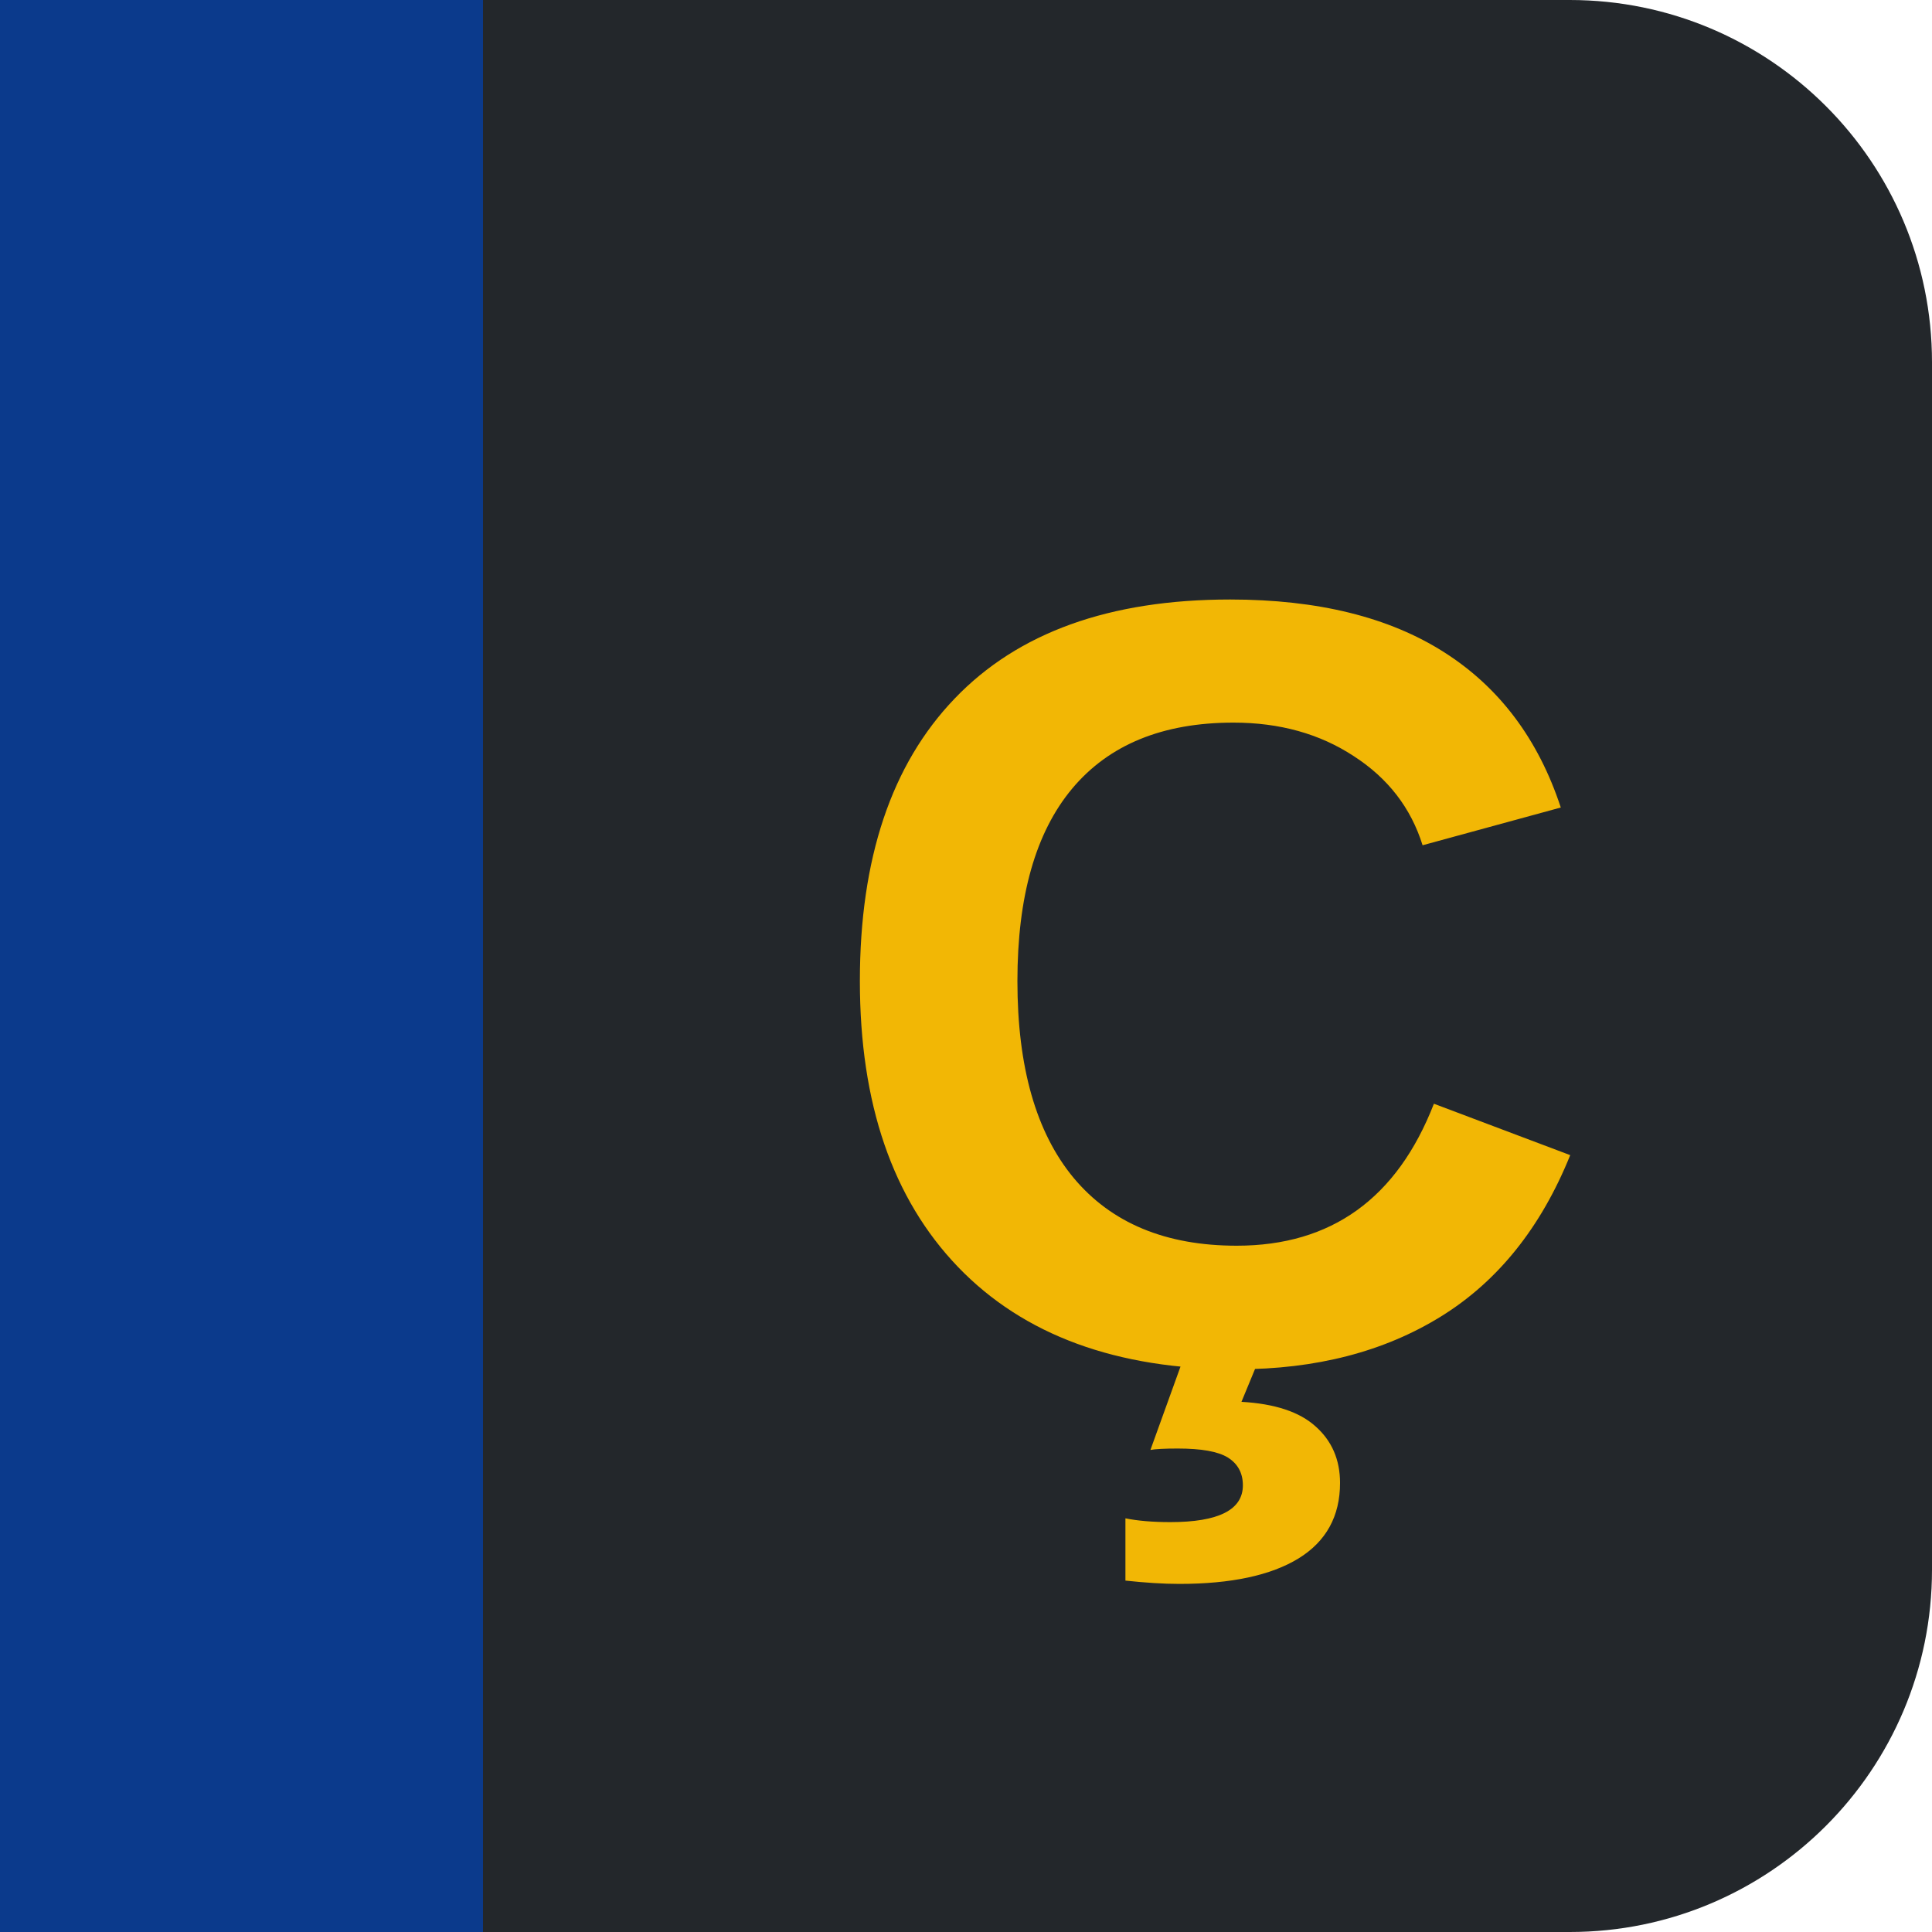
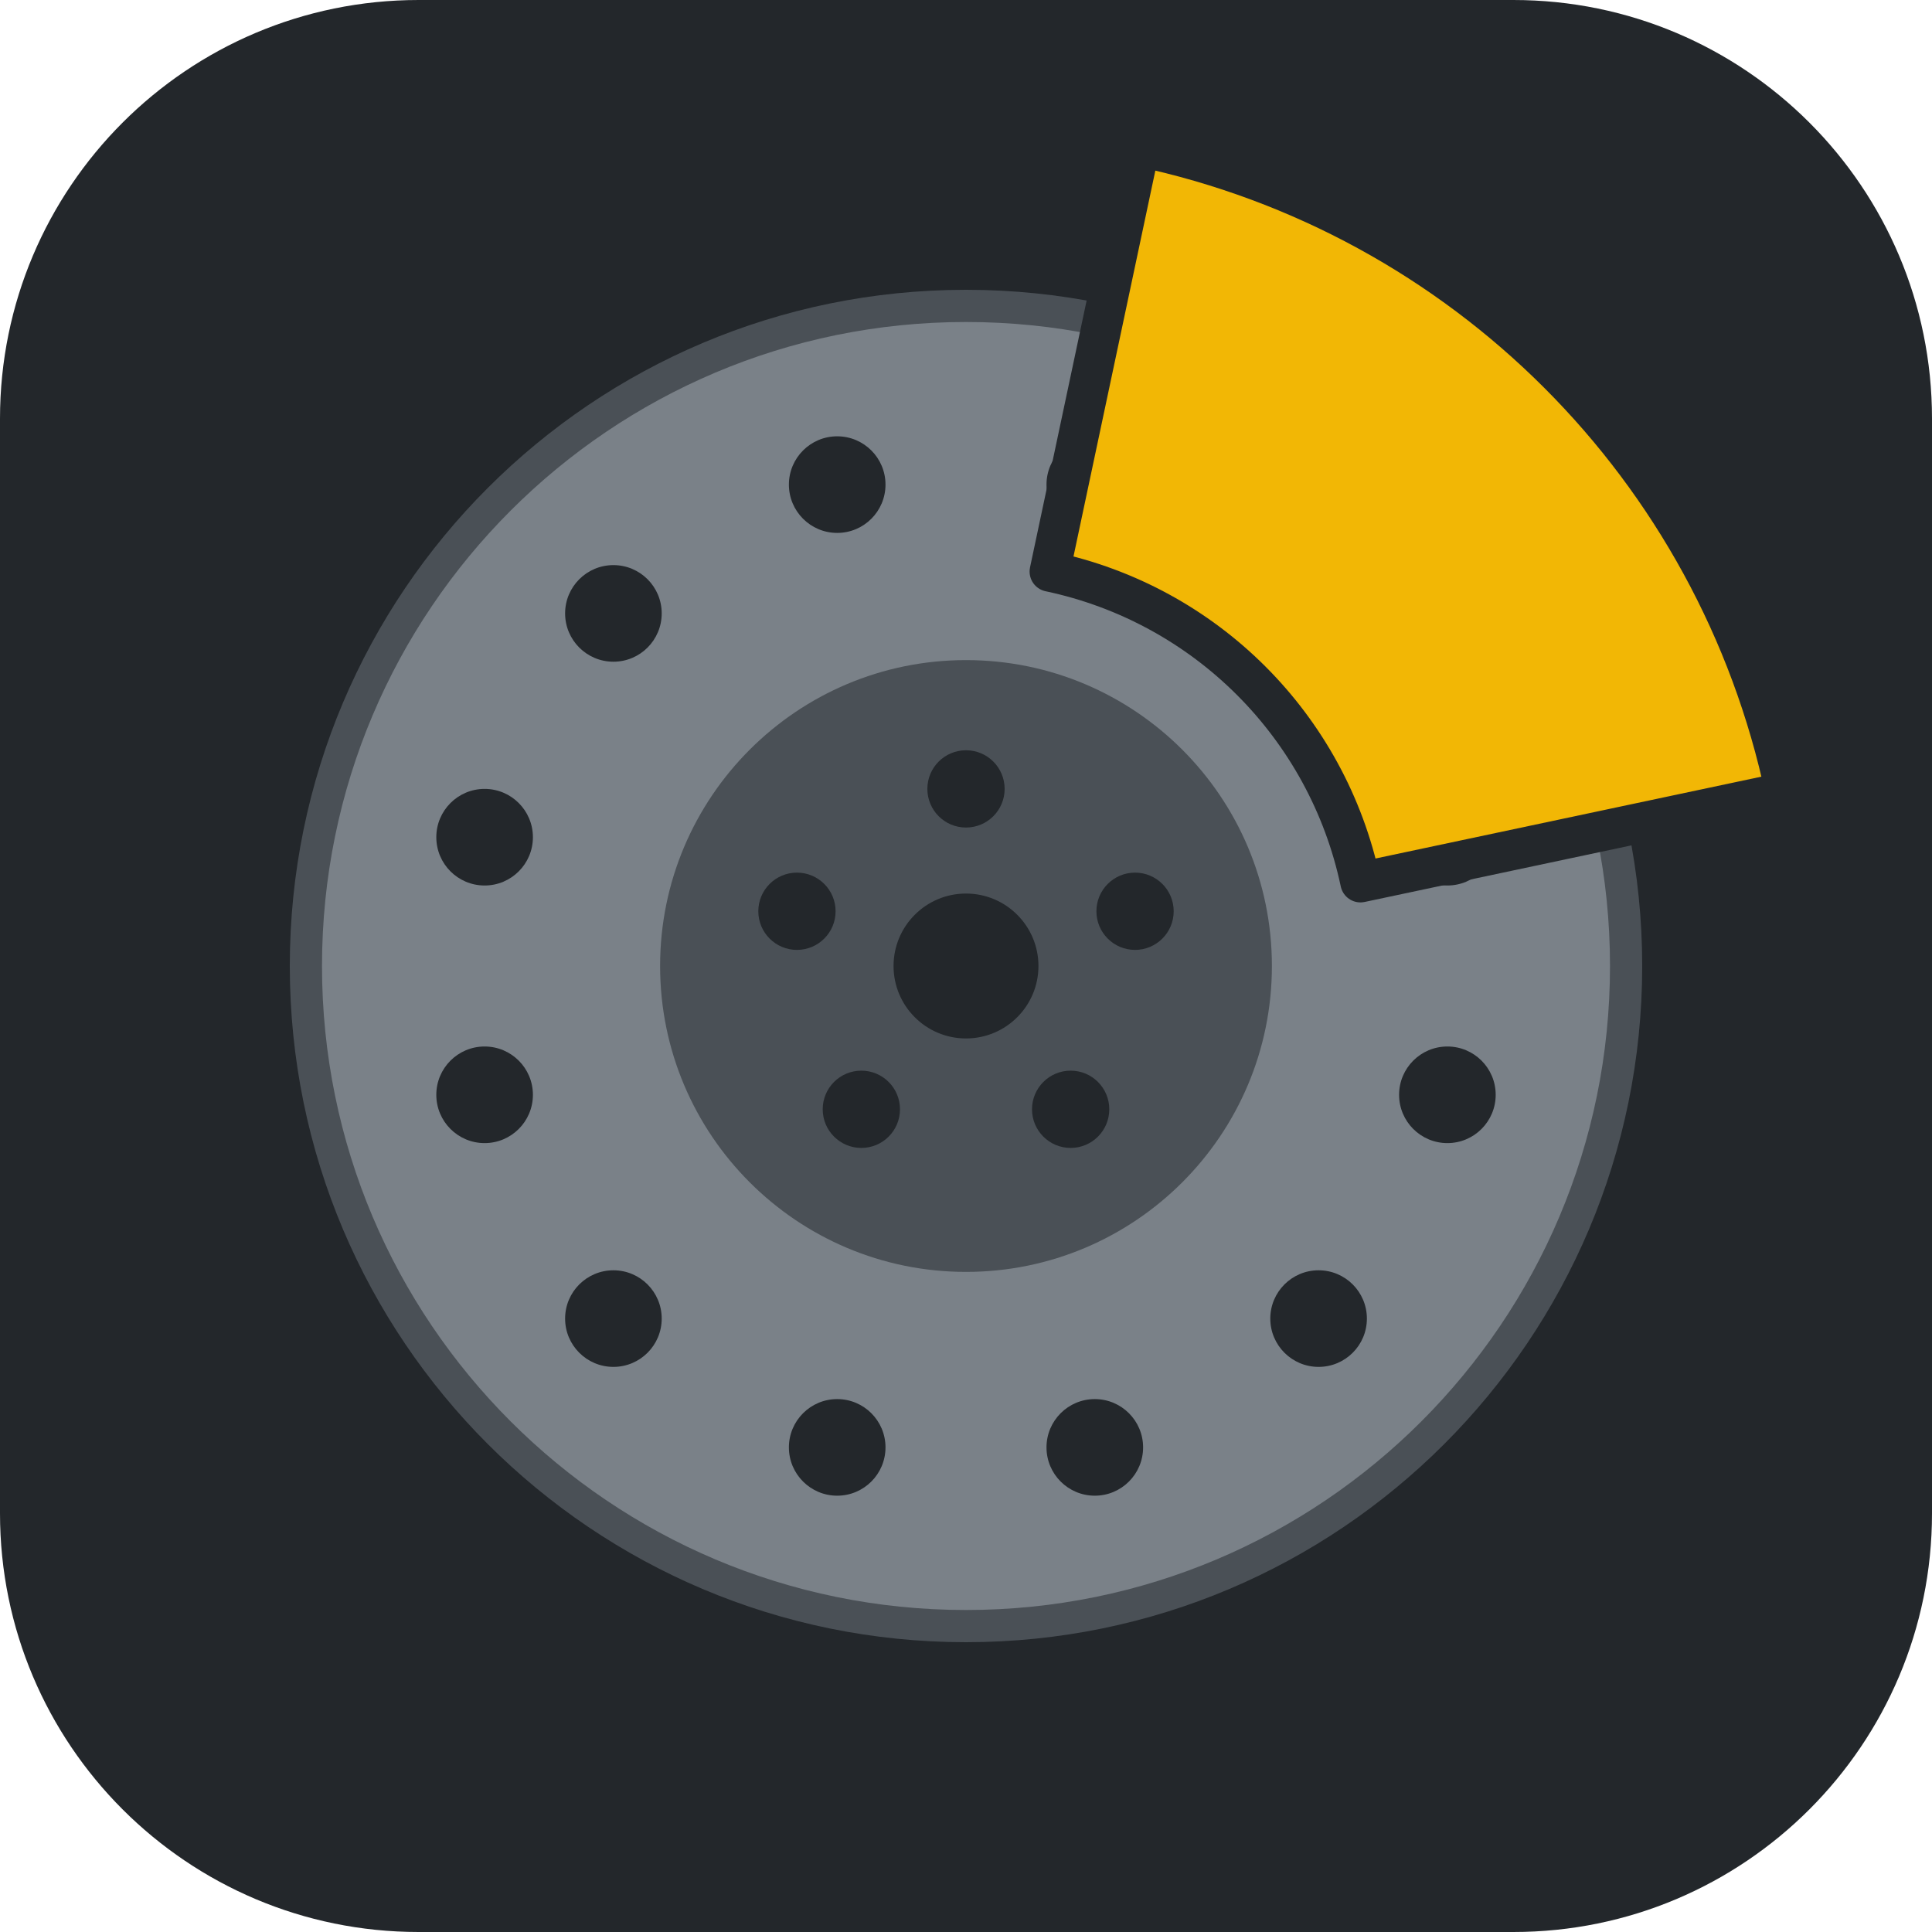
- <svg xmlns="http://www.w3.org/2000/svg" viewBox="0 0 64 64">
-   <rect width="64" height="64" rx="12" fill="#23272b" />
-   <rect x="0" y="0" width="16" height="64" rx="0" fill="#0b3a8c" />
-   <text x="40" y="45" font-family="Arial Narrow,Arial,sans-serif" font-weight="700" font-size="36" fill="#f2b705" text-anchor="middle">Ç</text>
+ <svg xmlns="http://www.w3.org/2000/svg" viewBox="0 0 120 120">
+   <g transform="translate(0 0) scale(1.0)">
+     <rect width="120" height="120" rx="26" fill="#23272b" />
+     <circle cx="60" cy="60" r="41" fill="#7a8188" />
+     <circle cx="60" cy="60" r="41" fill="none" stroke="#4a5056" stroke-width="2" />
+     <circle cx="89.9" cy="68.0" r="3" fill="#23272b" />
+     <circle cx="81.9" cy="81.9" r="3" fill="#23272b" />
+     <circle cx="68.0" cy="89.9" r="3" fill="#23272b" />
+     <circle cx="52.0" cy="89.9" r="3" fill="#23272b" />
+     <circle cx="38.1" cy="81.9" r="3" fill="#23272b" />
+     <circle cx="30.1" cy="68.0" r="3" fill="#23272b" />
+     <circle cx="30.1" cy="52.0" r="3" fill="#23272b" />
+     <circle cx="38.1" cy="38.1" r="3" fill="#23272b" />
+     <circle cx="52.0" cy="30.1" r="3" fill="#23272b" />
+     <circle cx="68.0" cy="30.1" r="3" fill="#23272b" />
+     <circle cx="81.9" cy="38.1" r="3" fill="#23272b" />
+     <circle cx="89.9" cy="52.0" r="3" fill="#23272b" />
+     <circle cx="60" cy="60" r="19" fill="#4a5056" />
+     <circle cx="60.0" cy="49.0" r="2.4" fill="#23272b" />
+     <circle cx="70.5" cy="56.6" r="2.4" fill="#23272b" />
+     <circle cx="66.5" cy="68.9" r="2.4" fill="#23272b" />
+     <circle cx="53.5" cy="68.9" r="2.4" fill="#23272b" />
+     <circle cx="49.5" cy="56.6" r="2.4" fill="#23272b" />
+     <circle cx="60" cy="60" r="4.5" fill="#23272b" />
+     <path d="M70.8 9.1 A52 52 0 0 1 110.9 49.2 L84.5 54.8 A25 25 0 0 0 65.2 35.5Z" fill="#f2b705" stroke="#23272b" stroke-width="2.5" stroke-linejoin="round" />
+   </g>
</svg>
